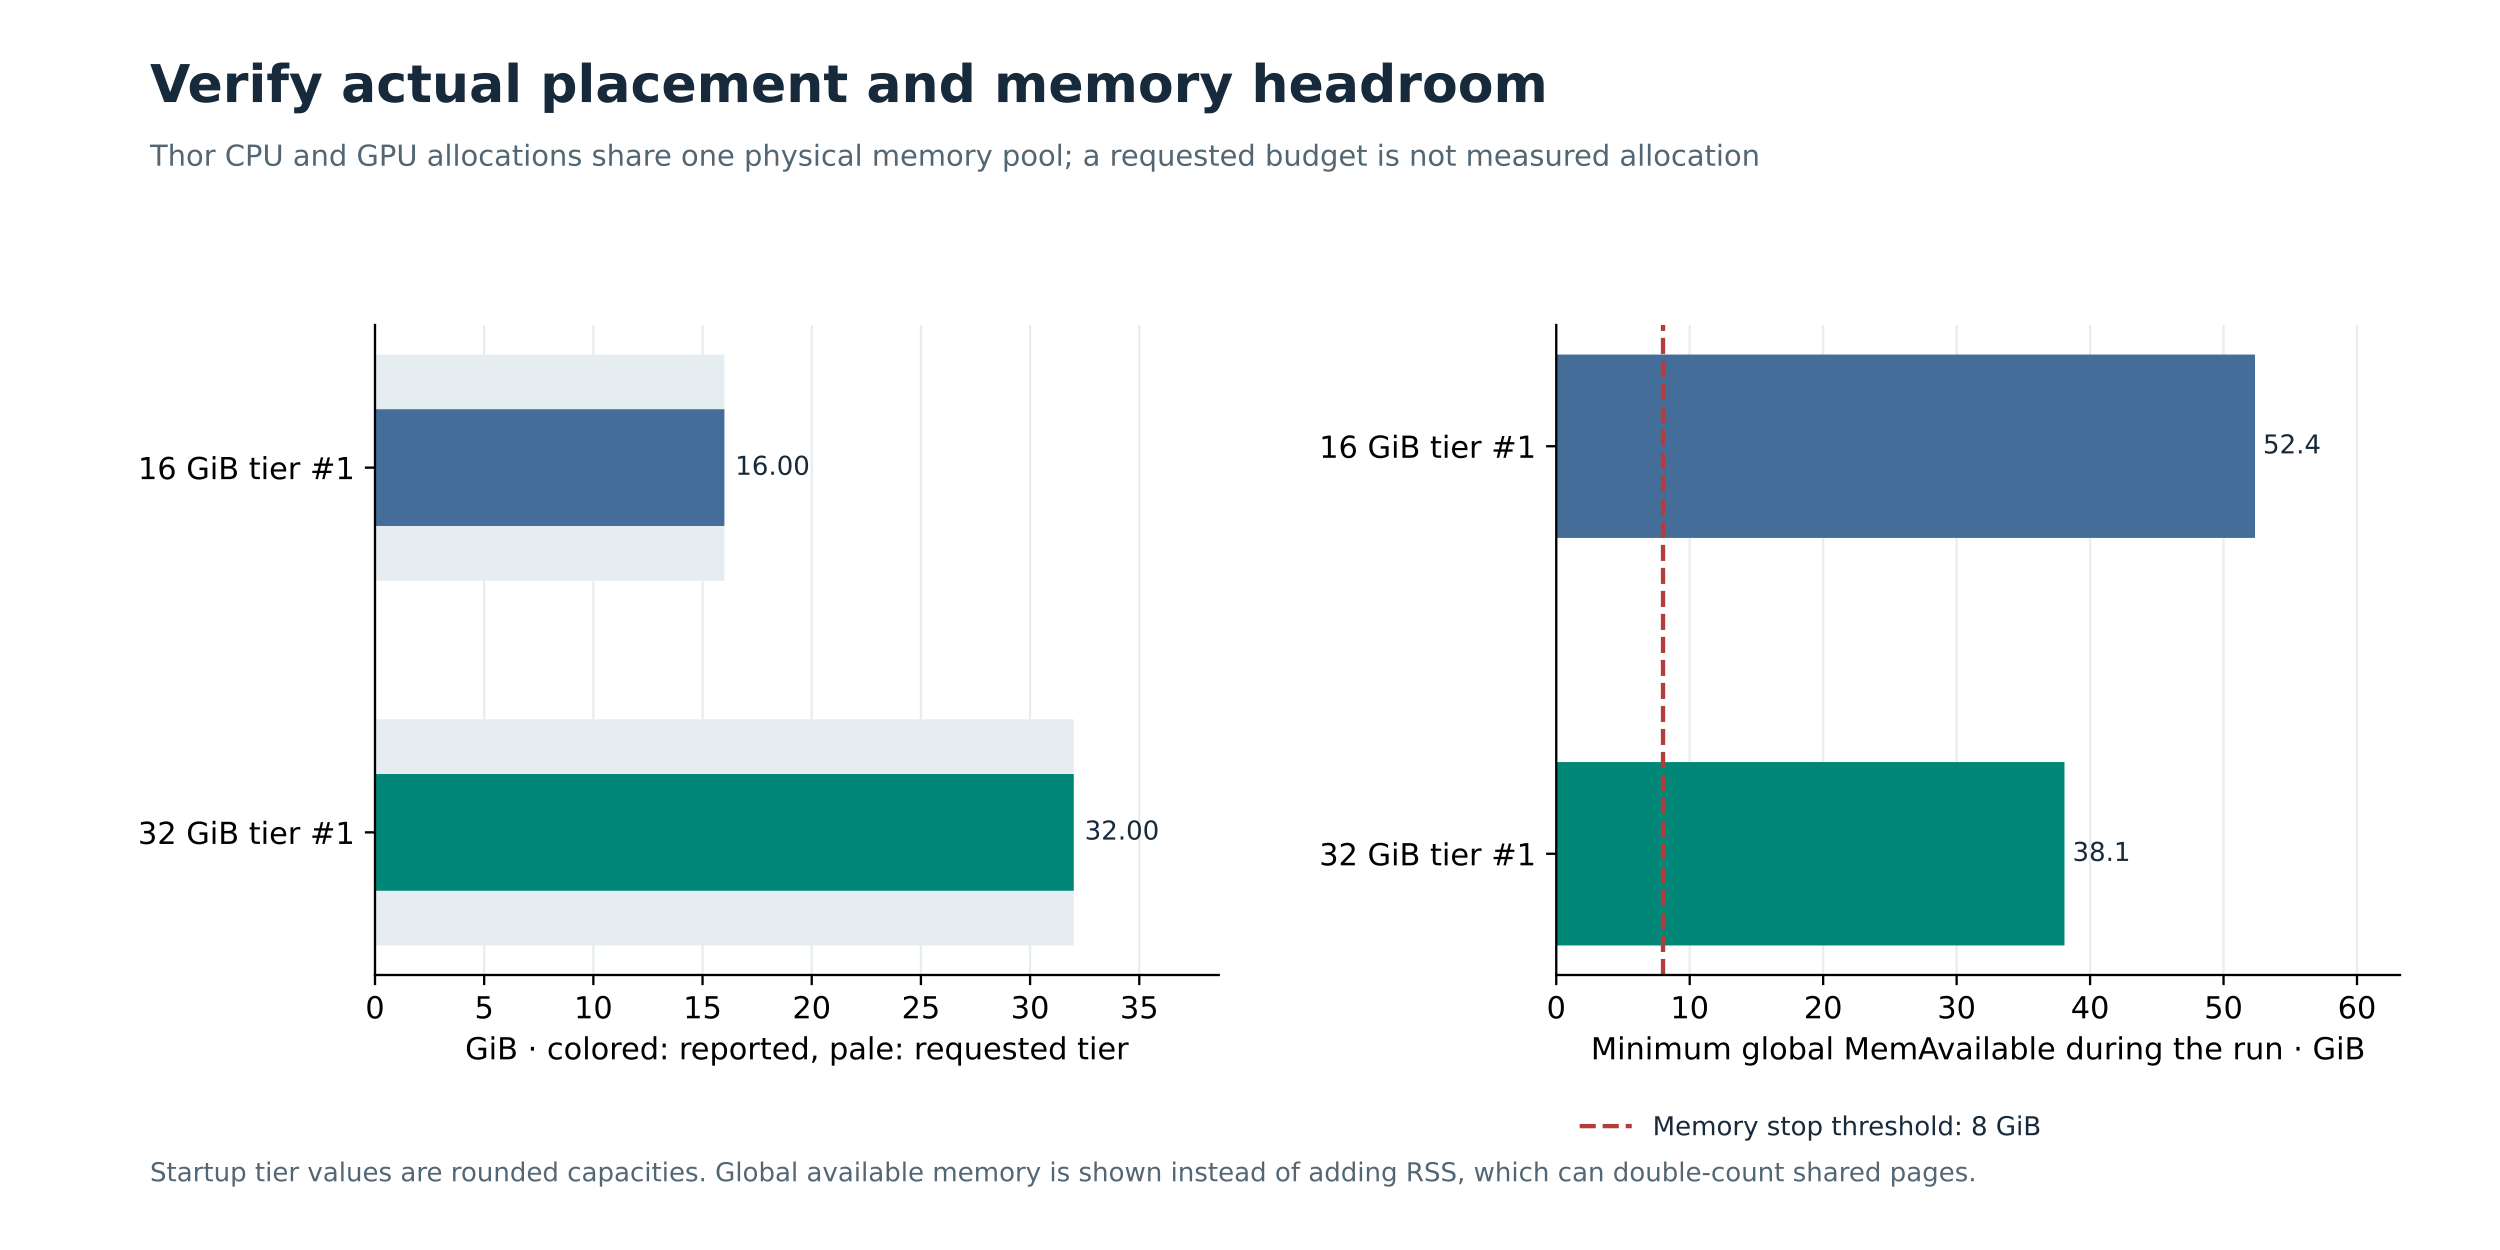
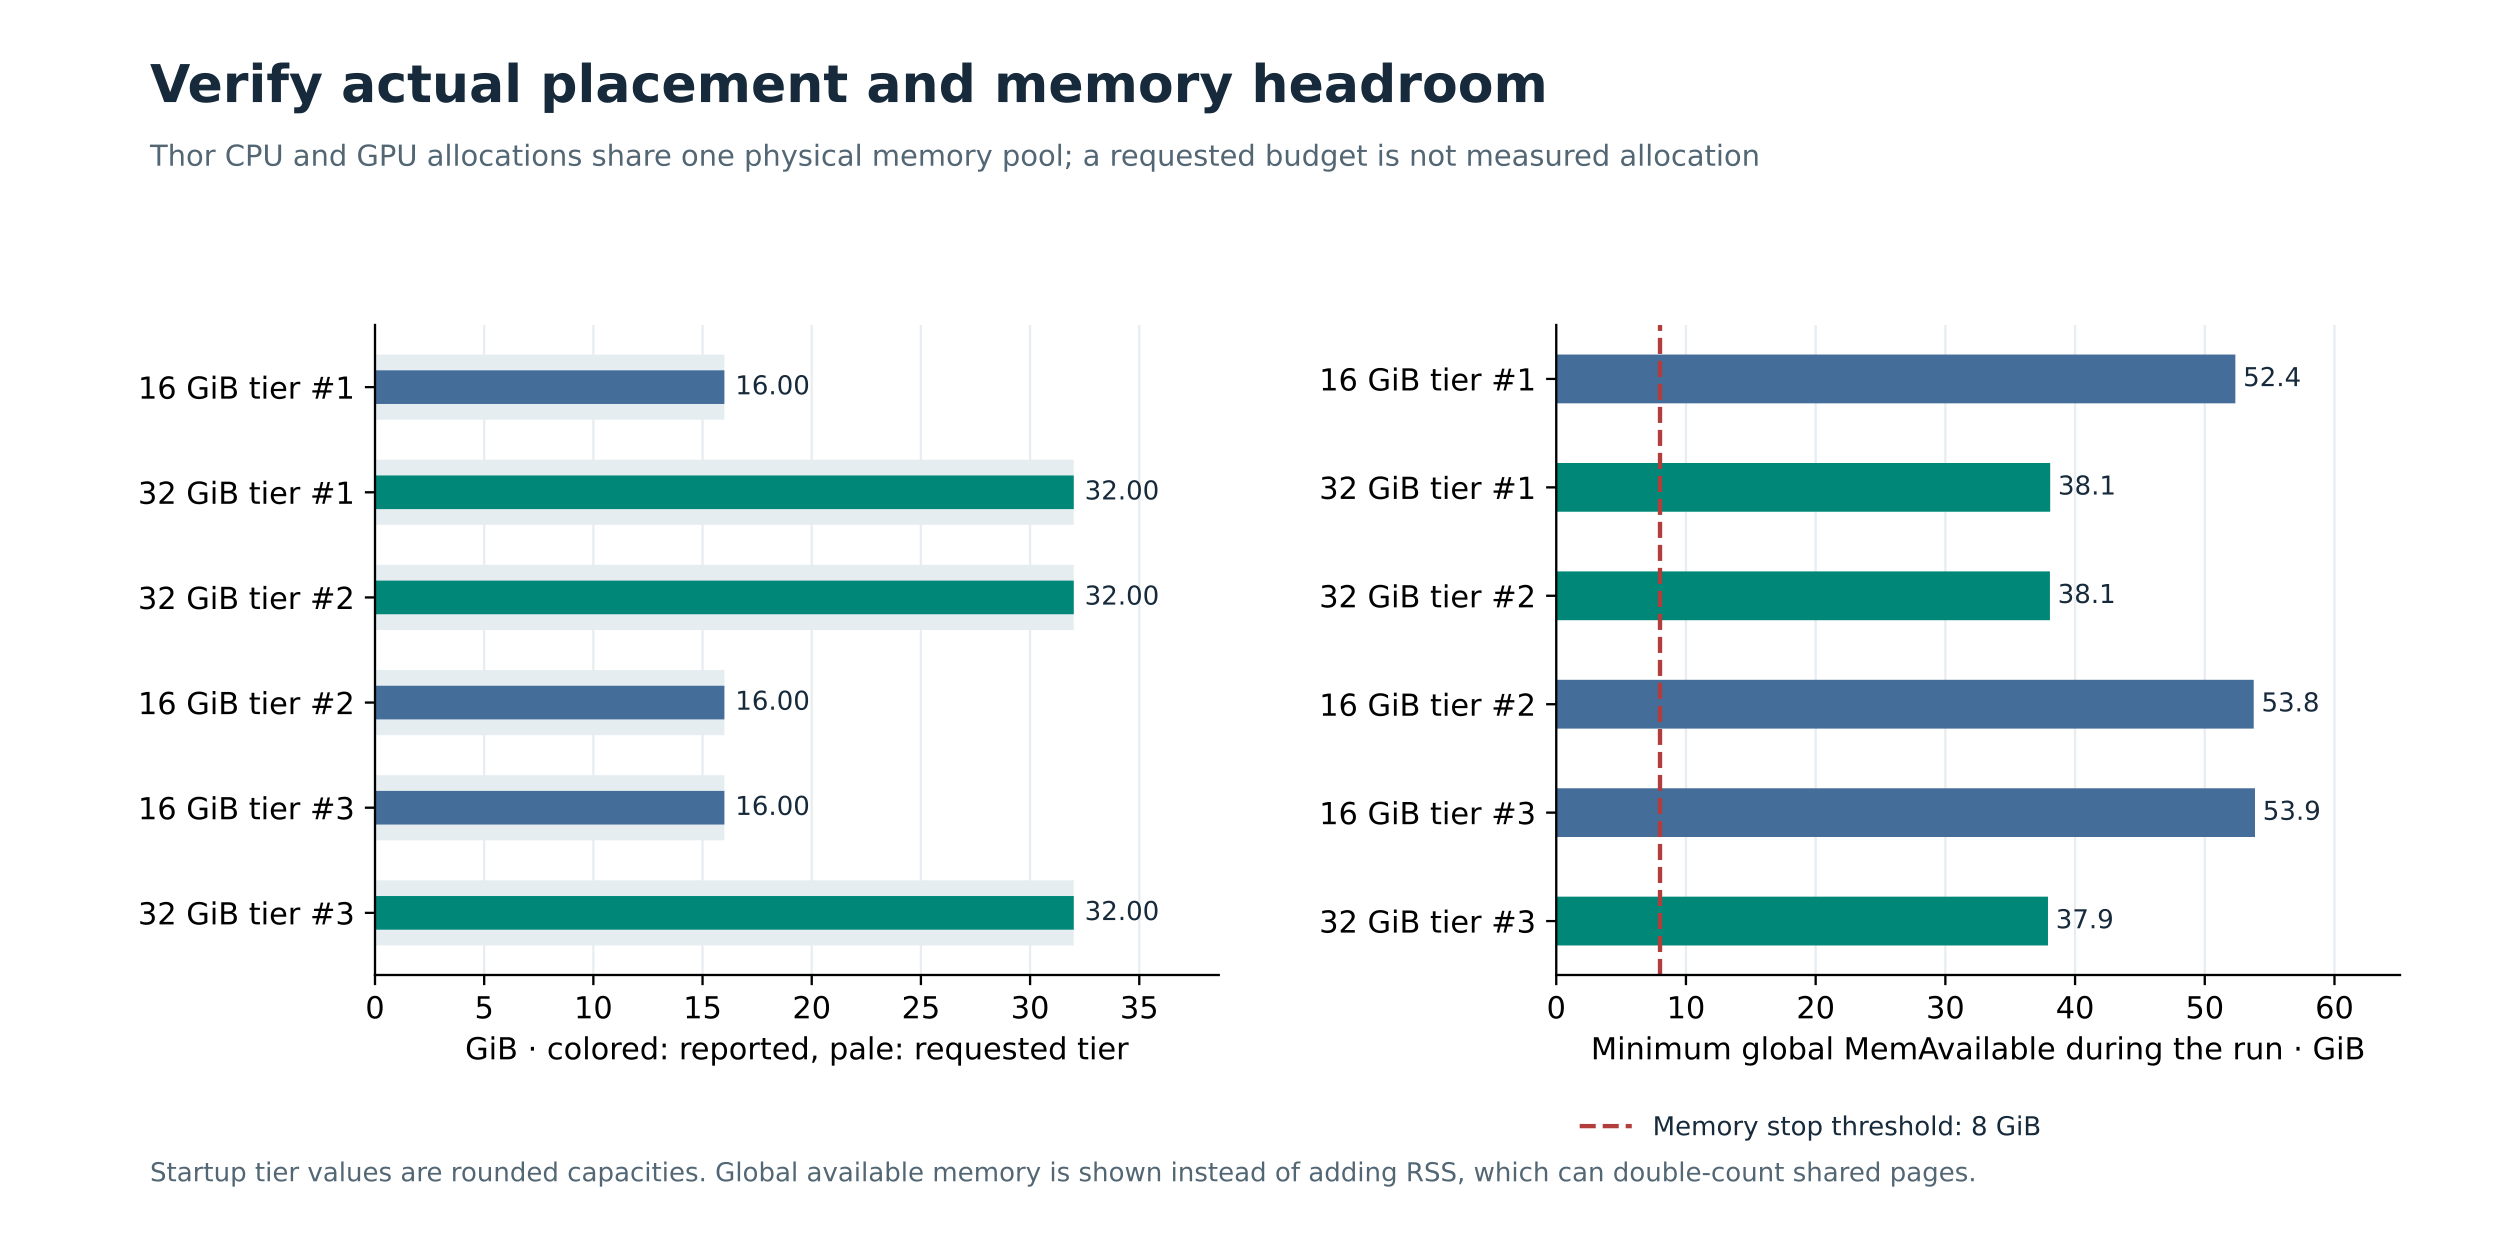
<svg xmlns="http://www.w3.org/2000/svg" xmlns:xlink="http://www.w3.org/1999/xlink" width="864pt" height="432pt" viewBox="0 0 864 432" version="1.1">
  <defs>
    <style type="text/css">*{stroke-linejoin: round; stroke-linecap: butt}</style>
  </defs>
  <g id="figure_1">
    <g id="patch_1">
      <path d="M 0 432 L 864 432 L 864 0 L 0 0 z " style="fill: #ffffff" />
    </g>
    <g id="axes_1">
      <g id="patch_2">
        <path d="M 129.6 336.96 L 421.2 336.96 L 421.2 112.32 L 129.6 112.32 z " style="fill: #ffffff" />
      </g>
      <g id="matplotlib.axis_1">
        <g id="xtick_1">
          <g id="line2d_1">
            <path d="M 129.6 336.96 L 129.6 112.32 " clip-path="url(#p3ae1b62a26)" style="fill: none; stroke: #e7edf1; stroke-width: 0.8; stroke-linecap: square" />
          </g>
          <g id="line2d_2">
            <defs>
              <path id="m19103397d2" d="M 0 0 L 0 3.5 " style="stroke: #000000; stroke-width: 0.8" />
            </defs>
            <g>
              <use xlink:href="#m19103397d2" x="129.6" y="336.96" style="stroke: #000000; stroke-width: 0.8" />
            </g>
          </g>
          <g id="text_1">
            <text style="font: 10.5px 'DejaVu Sans'; text-anchor: middle" x="129.6" y="351.938" transform="rotate(-0 129.6 351.9384)">0</text>
          </g>
        </g>
        <g id="xtick_2">
          <g id="line2d_3">
            <path d="M 167.333 336.96 L 167.333 112.32 " clip-path="url(#p3ae1b62a26)" style="fill: none; stroke: #e7edf1; stroke-width: 0.8; stroke-linecap: square" />
          </g>
          <g id="line2d_4">
            <g>
              <use xlink:href="#m19103397d2" x="167.333" y="336.96" style="stroke: #000000; stroke-width: 0.8" />
            </g>
          </g>
          <g id="text_2">
            <text style="font: 10.5px 'DejaVu Sans'; text-anchor: middle" x="167.333" y="351.938" transform="rotate(-0 167.3329 351.9384)">5</text>
          </g>
        </g>
        <g id="xtick_3">
          <g id="line2d_5">
            <path d="M 205.066 336.96 L 205.066 112.32 " clip-path="url(#p3ae1b62a26)" style="fill: none; stroke: #e7edf1; stroke-width: 0.8; stroke-linecap: square" />
          </g>
          <g id="line2d_6">
            <g>
              <use xlink:href="#m19103397d2" x="205.066" y="336.96" style="stroke: #000000; stroke-width: 0.8" />
            </g>
          </g>
          <g id="text_3">
            <text style="font: 10.5px 'DejaVu Sans'; text-anchor: middle" x="205.066" y="351.938" transform="rotate(-0 205.0658 351.9384)">10</text>
          </g>
        </g>
        <g id="xtick_4">
          <g id="line2d_7">
            <path d="M 242.799 336.96 L 242.799 112.32 " clip-path="url(#p3ae1b62a26)" style="fill: none; stroke: #e7edf1; stroke-width: 0.8; stroke-linecap: square" />
          </g>
          <g id="line2d_8">
            <g>
              <use xlink:href="#m19103397d2" x="242.799" y="336.96" style="stroke: #000000; stroke-width: 0.8" />
            </g>
          </g>
          <g id="text_4">
            <text style="font: 10.5px 'DejaVu Sans'; text-anchor: middle" x="242.799" y="351.938" transform="rotate(-0 242.7988 351.9384)">15</text>
          </g>
        </g>
        <g id="xtick_5">
          <g id="line2d_9">
            <path d="M 280.532 336.96 L 280.532 112.32 " clip-path="url(#p3ae1b62a26)" style="fill: none; stroke: #e7edf1; stroke-width: 0.8; stroke-linecap: square" />
          </g>
          <g id="line2d_10">
            <g>
              <use xlink:href="#m19103397d2" x="280.532" y="336.96" style="stroke: #000000; stroke-width: 0.8" />
            </g>
          </g>
          <g id="text_5">
            <text style="font: 10.5px 'DejaVu Sans'; text-anchor: middle" x="280.532" y="351.938" transform="rotate(-0 280.5317 351.9384)">20</text>
          </g>
        </g>
        <g id="xtick_6">
          <g id="line2d_11">
            <path d="M 318.265 336.96 L 318.265 112.32 " clip-path="url(#p3ae1b62a26)" style="fill: none; stroke: #e7edf1; stroke-width: 0.8; stroke-linecap: square" />
          </g>
          <g id="line2d_12">
            <g>
              <use xlink:href="#m19103397d2" x="318.265" y="336.96" style="stroke: #000000; stroke-width: 0.8" />
            </g>
          </g>
          <g id="text_6">
            <text style="font: 10.5px 'DejaVu Sans'; text-anchor: middle" x="318.265" y="351.938" transform="rotate(-0 318.2646 351.9384)">25</text>
          </g>
        </g>
        <g id="xtick_7">
          <g id="line2d_13">
            <path d="M 355.998 336.96 L 355.998 112.32 " clip-path="url(#p3ae1b62a26)" style="fill: none; stroke: #e7edf1; stroke-width: 0.8; stroke-linecap: square" />
          </g>
          <g id="line2d_14">
            <g>
              <use xlink:href="#m19103397d2" x="355.998" y="336.96" style="stroke: #000000; stroke-width: 0.8" />
            </g>
          </g>
          <g id="text_7">
            <text style="font: 10.5px 'DejaVu Sans'; text-anchor: middle" x="355.998" y="351.938" transform="rotate(-0 355.9975 351.9384)">30</text>
          </g>
        </g>
        <g id="xtick_8">
          <g id="line2d_15">
            <path d="M 393.73 336.96 L 393.73 112.32 " clip-path="url(#p3ae1b62a26)" style="fill: none; stroke: #e7edf1; stroke-width: 0.8; stroke-linecap: square" />
          </g>
          <g id="line2d_16">
            <g>
              <use xlink:href="#m19103397d2" x="393.73" y="336.96" style="stroke: #000000; stroke-width: 0.8" />
            </g>
          </g>
          <g id="text_8">
            <text style="font: 10.5px 'DejaVu Sans'; text-anchor: middle" x="393.73" y="351.938" transform="rotate(-0 393.7304 351.9384)">35</text>
          </g>
        </g>
        <g id="text_9">
          <text style="font: 10.5px 'DejaVu Sans'; text-anchor: middle" x="275.4" y="366.1" transform="rotate(-0 275.4 366.1004)">GiB · colored: reported, pale: requested tier</text>
        </g>
      </g>
      <g id="matplotlib.axis_2">
        <g id="ytick_1">
          <g id="line2d_17">
            <defs>
              <path id="m5de36a78d8" d="M 0 0 L -3.5 0 " style="stroke: #000000; stroke-width: 0.8" />
            </defs>
            <g>
-               <use xlink:href="#m5de36a78d8" x="129.6" y="161.61" style="stroke: #000000; stroke-width: 0.8" />
+               <use xlink:href="#m5de36a78d8" x="129.6" y="133.796" style="stroke: #000000; stroke-width: 0.8" />
            </g>
          </g>
          <g id="text_10">
-             <text style="font: 10.5px 'DejaVu Sans'; text-anchor: end" x="122.6" y="165.599" transform="rotate(-0 122.6 165.5989)">16 GiB tier #1</text>
+             <text style="font: 10.5px 'DejaVu Sans'; text-anchor: end" x="122.6" y="137.785" transform="rotate(-0 122.6 137.7848)">16 GiB tier #1</text>
          </g>
        </g>
        <g id="ytick_2">
          <g id="line2d_18">
            <g>
-               <use xlink:href="#m5de36a78d8" x="129.6" y="287.67" style="stroke: #000000; stroke-width: 0.8" />
+               <use xlink:href="#m5de36a78d8" x="129.6" y="170.133" style="stroke: #000000; stroke-width: 0.8" />
            </g>
          </g>
          <g id="text_11">
-             <text style="font: 10.5px 'DejaVu Sans'; text-anchor: end" x="122.6" y="291.659" transform="rotate(-0 122.6 291.6595)">32 GiB tier #1</text>
+             <text style="font: 10.5px 'DejaVu Sans'; text-anchor: end" x="122.6" y="174.123" transform="rotate(-0 122.6 174.1225)">32 GiB tier #1</text>
+           </g>
+         </g>
+         <g id="ytick_3">
+           <g id="line2d_19">
+             <g>
+               <use xlink:href="#m5de36a78d8" x="129.6" y="206.471" style="stroke: #000000; stroke-width: 0.8" />
+             </g>
+           </g>
+           <g id="text_12">
+             <text style="font: 10.5px 'DejaVu Sans'; text-anchor: end" x="122.6" y="210.46" transform="rotate(-0 122.6 210.4603)">32 GiB tier #2</text>
+           </g>
+         </g>
+         <g id="ytick_4">
+           <g id="line2d_20">
+             <g>
+               <use xlink:href="#m5de36a78d8" x="129.6" y="242.809" style="stroke: #000000; stroke-width: 0.8" />
+             </g>
+           </g>
+           <g id="text_13">
+             <text style="font: 10.5px 'DejaVu Sans'; text-anchor: end" x="122.6" y="246.798" transform="rotate(-0 122.6 246.7981)">16 GiB tier #2</text>
+           </g>
+         </g>
+         <g id="ytick_5">
+           <g id="line2d_21">
+             <g>
+               <use xlink:href="#m5de36a78d8" x="129.6" y="279.147" style="stroke: #000000; stroke-width: 0.8" />
+             </g>
+           </g>
+           <g id="text_14">
+             <text style="font: 10.5px 'DejaVu Sans'; text-anchor: end" x="122.6" y="283.136" transform="rotate(-0 122.6 283.1358)">16 GiB tier #3</text>
+           </g>
+         </g>
+         <g id="ytick_6">
+           <g id="line2d_22">
+             <g>
+               <use xlink:href="#m5de36a78d8" x="129.6" y="315.484" style="stroke: #000000; stroke-width: 0.8" />
+             </g>
+           </g>
+           <g id="text_15">
+             <text style="font: 10.5px 'DejaVu Sans'; text-anchor: end" x="122.6" y="319.474" transform="rotate(-0 122.6 319.4736)">32 GiB tier #3</text>
          </g>
        </g>
      </g>
      <g id="patch_3">
-         <path d="M 129.6 122.531 L 250.345 122.531 L 250.345 200.688 L 129.6 200.688 z " clip-path="url(#p3ae1b62a26)" style="fill: #e6edf1" />
+         <path d="M 129.6 122.531 L 250.345 122.531 L 250.345 145.06 L 129.6 145.06 z " clip-path="url(#p3ae1b62a26)" style="fill: #e6edf1" />
      </g>
      <g id="patch_4">
-         <path d="M 129.6 141.44 L 250.345 141.44 L 250.345 181.779 L 129.6 181.779 z " clip-path="url(#p3ae1b62a26)" style="fill: #456d99" />
+         <path d="M 129.6 127.982 L 250.345 127.982 L 250.345 139.61 L 129.6 139.61 z " clip-path="url(#p3ae1b62a26)" style="fill: #456d99" />
      </g>
      <g id="patch_5">
-         <path d="M 129.6 248.592 L 371.091 248.592 L 371.091 326.749 L 129.6 326.749 z " clip-path="url(#p3ae1b62a26)" style="fill: #e6edf1" />
+         <path d="M 129.6 158.869 L 371.091 158.869 L 371.091 181.398 L 129.6 181.398 z " clip-path="url(#p3ae1b62a26)" style="fill: #e6edf1" />
      </g>
      <g id="patch_6">
-         <path d="M 129.6 267.501 L 371.091 267.501 L 371.091 307.84 L 129.6 307.84 z " clip-path="url(#p3ae1b62a26)" style="fill: #008778" />
+         <path d="M 129.6 164.319 L 371.091 164.319 L 371.091 175.947 L 129.6 175.947 z " clip-path="url(#p3ae1b62a26)" style="fill: #008778" />
      </g>
      <g id="patch_7">
+         <path d="M 129.6 195.206 L 371.091 195.206 L 371.091 217.736 L 129.6 217.736 z " clip-path="url(#p3ae1b62a26)" style="fill: #e6edf1" />
+       </g>
+       <g id="patch_8">
+         <path d="M 129.6 200.657 L 371.091 200.657 L 371.091 212.285 L 129.6 212.285 z " clip-path="url(#p3ae1b62a26)" style="fill: #008778" />
+       </g>
+       <g id="patch_9">
+         <path d="M 129.6 231.544 L 250.345 231.544 L 250.345 254.074 L 129.6 254.074 z " clip-path="url(#p3ae1b62a26)" style="fill: #e6edf1" />
+       </g>
+       <g id="patch_10">
+         <path d="M 129.6 236.995 L 250.345 236.995 L 250.345 248.623 L 129.6 248.623 z " clip-path="url(#p3ae1b62a26)" style="fill: #456d99" />
+       </g>
+       <g id="patch_11">
+         <path d="M 129.6 267.882 L 250.345 267.882 L 250.345 290.411 L 129.6 290.411 z " clip-path="url(#p3ae1b62a26)" style="fill: #e6edf1" />
+       </g>
+       <g id="patch_12">
+         <path d="M 129.6 273.333 L 250.345 273.333 L 250.345 284.961 L 129.6 284.961 z " clip-path="url(#p3ae1b62a26)" style="fill: #456d99" />
+       </g>
+       <g id="patch_13">
+         <path d="M 129.6 304.22 L 371.091 304.22 L 371.091 326.749 L 129.6 326.749 z " clip-path="url(#p3ae1b62a26)" style="fill: #e6edf1" />
+       </g>
+       <g id="patch_14">
+         <path d="M 129.6 309.67 L 371.091 309.67 L 371.091 321.298 L 129.6 321.298 z " clip-path="url(#p3ae1b62a26)" style="fill: #008778" />
+       </g>
+       <g id="patch_15">
        <path d="M 129.6 336.96 L 129.6 112.32 " style="fill: none; stroke: #000000; stroke-width: 0.8; stroke-linejoin: miter; stroke-linecap: square" />
      </g>
-       <g id="patch_8">
+       <g id="patch_16">
        <path d="M 129.6 336.96 L 421.2 336.96 " style="fill: none; stroke: #000000; stroke-width: 0.8; stroke-linejoin: miter; stroke-linecap: square" />
      </g>
-       <g id="text_12">
-         <text style="fill: #172a3b; font: 9px 'DejaVu Sans'; text-anchor: start" x="254.119" y="164.093" transform="rotate(-0 254.1186 164.0931)">16.00</text>
-       </g>
-       <g id="text_13">
-         <text style="fill: #172a3b; font: 9px 'DejaVu Sans'; text-anchor: start" x="374.864" y="290.154" transform="rotate(-0 374.864 290.1537)">32.00</text>
+       <g id="text_16">
+         <text style="fill: #172a3b; font: 9px 'DejaVu Sans'; text-anchor: start" x="254.119" y="136.279" transform="rotate(-0 254.1186 136.2791)">16.00</text>
+       </g>
+       <g id="text_17">
+         <text style="fill: #172a3b; font: 9px 'DejaVu Sans'; text-anchor: start" x="374.864" y="172.617" transform="rotate(-0 374.864 172.6168)">32.00</text>
+       </g>
+       <g id="text_18">
+         <text style="fill: #172a3b; font: 9px 'DejaVu Sans'; text-anchor: start" x="374.864" y="208.955" transform="rotate(-0 374.864 208.9546)">32.00</text>
+       </g>
+       <g id="text_19">
+         <text style="fill: #172a3b; font: 9px 'DejaVu Sans'; text-anchor: start" x="254.119" y="245.292" transform="rotate(-0 254.1186 245.2923)">16.00</text>
+       </g>
+       <g id="text_20">
+         <text style="fill: #172a3b; font: 9px 'DejaVu Sans'; text-anchor: start" x="254.119" y="281.63" transform="rotate(-0 254.1186 281.6301)">16.00</text>
+       </g>
+       <g id="text_21">
+         <text style="fill: #172a3b; font: 9px 'DejaVu Sans'; text-anchor: start" x="374.864" y="317.968" transform="rotate(-0 374.864 317.9678)">32.00</text>
      </g>
    </g>
    <g id="axes_2">
-       <g id="patch_9">
+       <g id="patch_17">
        <path d="M 537.84 336.96 L 829.44 336.96 L 829.44 112.32 L 537.84 112.32 z " style="fill: #ffffff" />
      </g>
      <g id="matplotlib.axis_3">
        <g id="xtick_9">
-           <g id="line2d_19">
+           <g id="line2d_23">
            <path d="M 537.84 336.96 L 537.84 112.32 " clip-path="url(#pf4022f2e75)" style="fill: none; stroke: #e7edf1; stroke-width: 0.8; stroke-linecap: square" />
          </g>
-           <g id="line2d_20">
+           <g id="line2d_24">
            <g>
              <use xlink:href="#m19103397d2" x="537.84" y="336.96" style="stroke: #000000; stroke-width: 0.8" />
            </g>
          </g>
-           <g id="text_14">
+           <g id="text_22">
            <text style="font: 10.5px 'DejaVu Sans'; text-anchor: middle" x="537.84" y="351.938" transform="rotate(-0 537.84 351.9384)">0</text>
          </g>
        </g>
        <g id="xtick_10">
-           <g id="line2d_21">
-             <path d="M 583.963 336.96 L 583.963 112.32 " clip-path="url(#pf4022f2e75)" style="fill: none; stroke: #e7edf1; stroke-width: 0.8; stroke-linecap: square" />
-           </g>
-           <g id="line2d_22">
-             <g>
-               <use xlink:href="#m19103397d2" x="583.963" y="336.96" style="stroke: #000000; stroke-width: 0.8" />
-             </g>
-           </g>
-           <g id="text_15">
-             <text style="font: 10.5px 'DejaVu Sans'; text-anchor: middle" x="583.963" y="351.938" transform="rotate(-0 583.9629 351.9384)">10</text>
+           <g id="line2d_25">
+             <path d="M 582.666 336.96 L 582.666 112.32 " clip-path="url(#pf4022f2e75)" style="fill: none; stroke: #e7edf1; stroke-width: 0.8; stroke-linecap: square" />
+           </g>
+           <g id="line2d_26">
+             <g>
+               <use xlink:href="#m19103397d2" x="582.666" y="336.96" style="stroke: #000000; stroke-width: 0.8" />
+             </g>
+           </g>
+           <g id="text_23">
+             <text style="font: 10.5px 'DejaVu Sans'; text-anchor: middle" x="582.666" y="351.938" transform="rotate(-0 582.6659 351.9384)">10</text>
          </g>
        </g>
        <g id="xtick_11">
-           <g id="line2d_23">
-             <path d="M 630.086 336.96 L 630.086 112.32 " clip-path="url(#pf4022f2e75)" style="fill: none; stroke: #e7edf1; stroke-width: 0.8; stroke-linecap: square" />
-           </g>
-           <g id="line2d_24">
-             <g>
-               <use xlink:href="#m19103397d2" x="630.086" y="336.96" style="stroke: #000000; stroke-width: 0.8" />
-             </g>
-           </g>
-           <g id="text_16">
-             <text style="font: 10.5px 'DejaVu Sans'; text-anchor: middle" x="630.086" y="351.938" transform="rotate(-0 630.0857 351.9384)">20</text>
+           <g id="line2d_27">
+             <path d="M 627.492 336.96 L 627.492 112.32 " clip-path="url(#pf4022f2e75)" style="fill: none; stroke: #e7edf1; stroke-width: 0.8; stroke-linecap: square" />
+           </g>
+           <g id="line2d_28">
+             <g>
+               <use xlink:href="#m19103397d2" x="627.492" y="336.96" style="stroke: #000000; stroke-width: 0.8" />
+             </g>
+           </g>
+           <g id="text_24">
+             <text style="font: 10.5px 'DejaVu Sans'; text-anchor: middle" x="627.492" y="351.938" transform="rotate(-0 627.4917 351.9384)">20</text>
          </g>
        </g>
        <g id="xtick_12">
-           <g id="line2d_25">
-             <path d="M 676.209 336.96 L 676.209 112.32 " clip-path="url(#pf4022f2e75)" style="fill: none; stroke: #e7edf1; stroke-width: 0.8; stroke-linecap: square" />
-           </g>
-           <g id="line2d_26">
-             <g>
-               <use xlink:href="#m19103397d2" x="676.209" y="336.96" style="stroke: #000000; stroke-width: 0.8" />
-             </g>
-           </g>
-           <g id="text_17">
-             <text style="font: 10.5px 'DejaVu Sans'; text-anchor: middle" x="676.209" y="351.938" transform="rotate(-0 676.2086 351.9384)">30</text>
+           <g id="line2d_29">
+             <path d="M 672.318 336.96 L 672.318 112.32 " clip-path="url(#pf4022f2e75)" style="fill: none; stroke: #e7edf1; stroke-width: 0.8; stroke-linecap: square" />
+           </g>
+           <g id="line2d_30">
+             <g>
+               <use xlink:href="#m19103397d2" x="672.318" y="336.96" style="stroke: #000000; stroke-width: 0.8" />
+             </g>
+           </g>
+           <g id="text_25">
+             <text style="font: 10.5px 'DejaVu Sans'; text-anchor: middle" x="672.318" y="351.938" transform="rotate(-0 672.3176 351.9384)">30</text>
          </g>
        </g>
        <g id="xtick_13">
-           <g id="line2d_27">
-             <path d="M 722.331 336.96 L 722.331 112.32 " clip-path="url(#pf4022f2e75)" style="fill: none; stroke: #e7edf1; stroke-width: 0.8; stroke-linecap: square" />
-           </g>
-           <g id="line2d_28">
-             <g>
-               <use xlink:href="#m19103397d2" x="722.331" y="336.96" style="stroke: #000000; stroke-width: 0.8" />
-             </g>
-           </g>
-           <g id="text_18">
-             <text style="font: 10.5px 'DejaVu Sans'; text-anchor: middle" x="722.331" y="351.938" transform="rotate(-0 722.3315 351.9384)">40</text>
+           <g id="line2d_31">
+             <path d="M 717.143 336.96 L 717.143 112.32 " clip-path="url(#pf4022f2e75)" style="fill: none; stroke: #e7edf1; stroke-width: 0.8; stroke-linecap: square" />
+           </g>
+           <g id="line2d_32">
+             <g>
+               <use xlink:href="#m19103397d2" x="717.143" y="336.96" style="stroke: #000000; stroke-width: 0.8" />
+             </g>
+           </g>
+           <g id="text_26">
+             <text style="font: 10.5px 'DejaVu Sans'; text-anchor: middle" x="717.143" y="351.938" transform="rotate(-0 717.1434 351.9384)">40</text>
          </g>
        </g>
        <g id="xtick_14">
-           <g id="line2d_29">
-             <path d="M 768.454 336.96 L 768.454 112.32 " clip-path="url(#pf4022f2e75)" style="fill: none; stroke: #e7edf1; stroke-width: 0.8; stroke-linecap: square" />
-           </g>
-           <g id="line2d_30">
-             <g>
-               <use xlink:href="#m19103397d2" x="768.454" y="336.96" style="stroke: #000000; stroke-width: 0.8" />
-             </g>
-           </g>
-           <g id="text_19">
-             <text style="font: 10.5px 'DejaVu Sans'; text-anchor: middle" x="768.454" y="351.938" transform="rotate(-0 768.4544 351.9384)">50</text>
+           <g id="line2d_33">
+             <path d="M 761.969 336.96 L 761.969 112.32 " clip-path="url(#pf4022f2e75)" style="fill: none; stroke: #e7edf1; stroke-width: 0.8; stroke-linecap: square" />
+           </g>
+           <g id="line2d_34">
+             <g>
+               <use xlink:href="#m19103397d2" x="761.969" y="336.96" style="stroke: #000000; stroke-width: 0.8" />
+             </g>
+           </g>
+           <g id="text_27">
+             <text style="font: 10.5px 'DejaVu Sans'; text-anchor: middle" x="761.969" y="351.938" transform="rotate(-0 761.9693 351.9384)">50</text>
          </g>
        </g>
        <g id="xtick_15">
-           <g id="line2d_31">
-             <path d="M 814.577 336.96 L 814.577 112.32 " clip-path="url(#pf4022f2e75)" style="fill: none; stroke: #e7edf1; stroke-width: 0.8; stroke-linecap: square" />
-           </g>
-           <g id="line2d_32">
-             <g>
-               <use xlink:href="#m19103397d2" x="814.577" y="336.96" style="stroke: #000000; stroke-width: 0.8" />
-             </g>
-           </g>
-           <g id="text_20">
-             <text style="font: 10.5px 'DejaVu Sans'; text-anchor: middle" x="814.577" y="351.938" transform="rotate(-0 814.5772 351.9384)">60</text>
-           </g>
-         </g>
-         <g id="text_21">
+           <g id="line2d_35">
+             <path d="M 806.795 336.96 L 806.795 112.32 " clip-path="url(#pf4022f2e75)" style="fill: none; stroke: #e7edf1; stroke-width: 0.8; stroke-linecap: square" />
+           </g>
+           <g id="line2d_36">
+             <g>
+               <use xlink:href="#m19103397d2" x="806.795" y="336.96" style="stroke: #000000; stroke-width: 0.8" />
+             </g>
+           </g>
+           <g id="text_28">
+             <text style="font: 10.5px 'DejaVu Sans'; text-anchor: middle" x="806.795" y="351.938" transform="rotate(-0 806.7951 351.9384)">60</text>
+           </g>
+         </g>
+         <g id="text_29">
          <text style="font: 10.5px 'DejaVu Sans'; text-anchor: middle" x="683.64" y="366.1" transform="rotate(-0 683.64 366.1004)">Minimum global MemAvailable during the run · GiB</text>
        </g>
      </g>
      <g id="matplotlib.axis_4">
-         <g id="ytick_3">
-           <g id="line2d_33">
-             <g>
-               <use xlink:href="#m5de36a78d8" x="537.84" y="154.22" style="stroke: #000000; stroke-width: 0.8" />
-             </g>
-           </g>
-           <g id="text_22">
-             <text style="font: 10.5px 'DejaVu Sans'; text-anchor: end" x="530.84" y="158.209" transform="rotate(-0 530.84 158.2091)">16 GiB tier #1</text>
-           </g>
-         </g>
-         <g id="ytick_4">
-           <g id="line2d_34">
-             <g>
-               <use xlink:href="#m5de36a78d8" x="537.84" y="295.06" style="stroke: #000000; stroke-width: 0.8" />
-             </g>
-           </g>
-           <g id="text_23">
-             <text style="font: 10.5px 'DejaVu Sans'; text-anchor: end" x="530.84" y="299.049" transform="rotate(-0 530.84 299.0492)">32 GiB tier #1</text>
-           </g>
-         </g>
-       </g>
-       <g id="patch_10">
-         <path d="M 537.84 122.531 L 779.331 122.531 L 779.331 185.909 L 537.84 185.909 z " clip-path="url(#pf4022f2e75)" style="fill: #456d99" />
-       </g>
-       <g id="patch_11">
-         <path d="M 537.84 263.371 L 713.488 263.371 L 713.488 326.749 L 537.84 326.749 z " clip-path="url(#pf4022f2e75)" style="fill: #008778" />
-       </g>
-       <g id="line2d_35">
-         <path d="M 574.738 336.96 L 574.738 112.32 " clip-path="url(#pf4022f2e75)" style="fill: none; stroke-dasharray: 5.55,2.4; stroke-dashoffset: 0; stroke: #b13d3d; stroke-width: 1.5" />
-       </g>
-       <g id="patch_12">
+         <g id="ytick_7">
+           <g id="line2d_37">
+             <g>
+               <use xlink:href="#m5de36a78d8" x="537.84" y="130.962" style="stroke: #000000; stroke-width: 0.8" />
+             </g>
+           </g>
+           <g id="text_30">
+             <text style="font: 10.5px 'DejaVu Sans'; text-anchor: end" x="530.84" y="134.951" transform="rotate(-0 530.84 134.9511)">16 GiB tier #1</text>
+           </g>
+         </g>
+         <g id="ytick_8">
+           <g id="line2d_38">
+             <g>
+               <use xlink:href="#m5de36a78d8" x="537.84" y="168.433" style="stroke: #000000; stroke-width: 0.8" />
+             </g>
+           </g>
+           <g id="text_31">
+             <text style="font: 10.5px 'DejaVu Sans'; text-anchor: end" x="530.84" y="172.422" transform="rotate(-0 530.84 172.4223)">32 GiB tier #1</text>
+           </g>
+         </g>
+         <g id="ytick_9">
+           <g id="line2d_39">
+             <g>
+               <use xlink:href="#m5de36a78d8" x="537.84" y="205.904" style="stroke: #000000; stroke-width: 0.8" />
+             </g>
+           </g>
+           <g id="text_32">
+             <text style="font: 10.5px 'DejaVu Sans'; text-anchor: end" x="530.84" y="209.894" transform="rotate(-0 530.84 209.8936)">32 GiB tier #2</text>
+           </g>
+         </g>
+         <g id="ytick_10">
+           <g id="line2d_40">
+             <g>
+               <use xlink:href="#m5de36a78d8" x="537.84" y="243.376" style="stroke: #000000; stroke-width: 0.8" />
+             </g>
+           </g>
+           <g id="text_33">
+             <text style="font: 10.5px 'DejaVu Sans'; text-anchor: end" x="530.84" y="247.365" transform="rotate(-0 530.84 247.3648)">16 GiB tier #2</text>
+           </g>
+         </g>
+         <g id="ytick_11">
+           <g id="line2d_41">
+             <g>
+               <use xlink:href="#m5de36a78d8" x="537.84" y="280.847" style="stroke: #000000; stroke-width: 0.8" />
+             </g>
+           </g>
+           <g id="text_34">
+             <text style="font: 10.5px 'DejaVu Sans'; text-anchor: end" x="530.84" y="284.836" transform="rotate(-0 530.84 284.836)">16 GiB tier #3</text>
+           </g>
+         </g>
+         <g id="ytick_12">
+           <g id="line2d_42">
+             <g>
+               <use xlink:href="#m5de36a78d8" x="537.84" y="318.318" style="stroke: #000000; stroke-width: 0.8" />
+             </g>
+           </g>
+           <g id="text_35">
+             <text style="font: 10.5px 'DejaVu Sans'; text-anchor: end" x="530.84" y="322.307" transform="rotate(-0 530.84 322.3072)">32 GiB tier #3</text>
+           </g>
+         </g>
+       </g>
+       <g id="patch_18">
+         <path d="M 537.84 122.531 L 772.54 122.531 L 772.54 139.393 L 537.84 139.393 z " clip-path="url(#pf4022f2e75)" style="fill: #456d99" />
+       </g>
+       <g id="patch_19">
+         <path d="M 537.84 160.002 L 708.549 160.002 L 708.549 176.864 L 537.84 176.864 z " clip-path="url(#pf4022f2e75)" style="fill: #008778" />
+       </g>
+       <g id="patch_20">
+         <path d="M 537.84 197.473 L 708.453 197.473 L 708.453 214.335 L 537.84 214.335 z " clip-path="url(#pf4022f2e75)" style="fill: #008778" />
+       </g>
+       <g id="patch_21">
+         <path d="M 537.84 234.945 L 778.891 234.945 L 778.891 251.807 L 537.84 251.807 z " clip-path="url(#pf4022f2e75)" style="fill: #456d99" />
+       </g>
+       <g id="patch_22">
+         <path d="M 537.84 272.416 L 779.331 272.416 L 779.331 289.278 L 537.84 289.278 z " clip-path="url(#pf4022f2e75)" style="fill: #456d99" />
+       </g>
+       <g id="patch_23">
+         <path d="M 537.84 309.887 L 707.782 309.887 L 707.782 326.749 L 537.84 326.749 z " clip-path="url(#pf4022f2e75)" style="fill: #008778" />
+       </g>
+       <g id="line2d_43">
+         <path d="M 573.701 336.96 L 573.701 112.32 " clip-path="url(#pf4022f2e75)" style="fill: none; stroke-dasharray: 5.55,2.4; stroke-dashoffset: 0; stroke: #b13d3d; stroke-width: 1.5" />
+       </g>
+       <g id="patch_24">
        <path d="M 537.84 336.96 L 537.84 112.32 " style="fill: none; stroke: #000000; stroke-width: 0.8; stroke-linejoin: miter; stroke-linecap: square" />
      </g>
-       <g id="patch_13">
+       <g id="patch_25">
        <path d="M 537.84 336.96 L 829.44 336.96 " style="fill: none; stroke: #000000; stroke-width: 0.8; stroke-linejoin: miter; stroke-linecap: square" />
      </g>
-       <g id="text_24">
-         <text style="fill: #172a3b; font: 9px 'DejaVu Sans'; text-anchor: start" x="782.098" y="156.703" transform="rotate(-0 782.0981 156.7034)">52.4</text>
-       </g>
-       <g id="text_25">
-         <text style="fill: #172a3b; font: 9px 'DejaVu Sans'; text-anchor: start" x="716.256" y="297.543" transform="rotate(-0 716.2555 297.5435)">38.1</text>
+       <g id="text_36">
+         <text style="fill: #172a3b; font: 9px 'DejaVu Sans'; text-anchor: start" x="775.229" y="133.445" transform="rotate(-0 775.2293 133.4454)">52.4</text>
+       </g>
+       <g id="text_37">
+         <text style="fill: #172a3b; font: 9px 'DejaVu Sans'; text-anchor: start" x="711.238" y="170.917" transform="rotate(-0 711.2383 170.9166)">38.1</text>
+       </g>
+       <g id="text_38">
+         <text style="fill: #172a3b; font: 9px 'DejaVu Sans'; text-anchor: start" x="711.142" y="208.388" transform="rotate(-0 711.1421 208.3878)">38.1</text>
+       </g>
+       <g id="text_39">
+         <text style="fill: #172a3b; font: 9px 'DejaVu Sans'; text-anchor: start" x="781.581" y="245.859" transform="rotate(-0 781.581 245.8591)">53.8</text>
+       </g>
+       <g id="text_40">
+         <text style="fill: #172a3b; font: 9px 'DejaVu Sans'; text-anchor: start" x="782.02" y="283.33" transform="rotate(-0 782.0202 283.3303)">53.9</text>
+       </g>
+       <g id="text_41">
+         <text style="fill: #172a3b; font: 9px 'DejaVu Sans'; text-anchor: start" x="710.472" y="320.802" transform="rotate(-0 710.4719 320.8015)">37.9</text>
      </g>
      <g id="legend_1">
-         <g id="line2d_36">
+         <g id="line2d_44">
          <path d="M 545.94 389.184 L 554.94 389.184 L 563.94 389.184 " style="fill: none; stroke-dasharray: 5.55,2.4; stroke-dashoffset: 0; stroke: #b13d3d; stroke-width: 1.5" />
        </g>
-         <g id="text_26">
+         <g id="text_42">
          <text style="fill: #172a3b; font: 9px 'DejaVu Sans'; text-anchor: start" x="571.14" y="392.334" transform="rotate(-0 571.14 392.3338)">Memory stop threshold: 8 GiB</text>
        </g>
      </g>
    </g>
-     <g id="text_27">
+     <g id="text_43">
      <text style="fill: #172a3b; font: 700 18px 'DejaVu Sans'; text-anchor: start" x="51.84" y="35.277" transform="rotate(-0 51.84 35.27719)">Verify actual placement and memory headroom</text>
    </g>
-     <g id="text_28">
+     <g id="text_44">
      <text style="fill: #526674; font: 10px 'DejaVu Sans'; text-anchor: start" x="51.84" y="57.278" transform="rotate(-0 51.84 57.27844)">Thor CPU and GPU allocations share one physical memory pool; a requested budget is not measured allocation</text>
    </g>
-     <g id="text_29">
+     <g id="text_45">
      <text style="fill: #526674; font: 9px 'DejaVu Sans'; text-anchor: start" x="51.84" y="408.24" transform="rotate(-0 51.84 408.24)">Startup tier values are rounded capacities. Global available memory is shown instead of adding RSS, which can double-count shared pages.</text>
    </g>
  </g>
  <defs>
    <clipPath id="p3ae1b62a26">
      <rect x="129.6" y="112.32" width="291.6" height="224.64" />
    </clipPath>
    <clipPath id="pf4022f2e75">
      <rect x="537.84" y="112.32" width="291.6" height="224.64" />
    </clipPath>
  </defs>
</svg>
